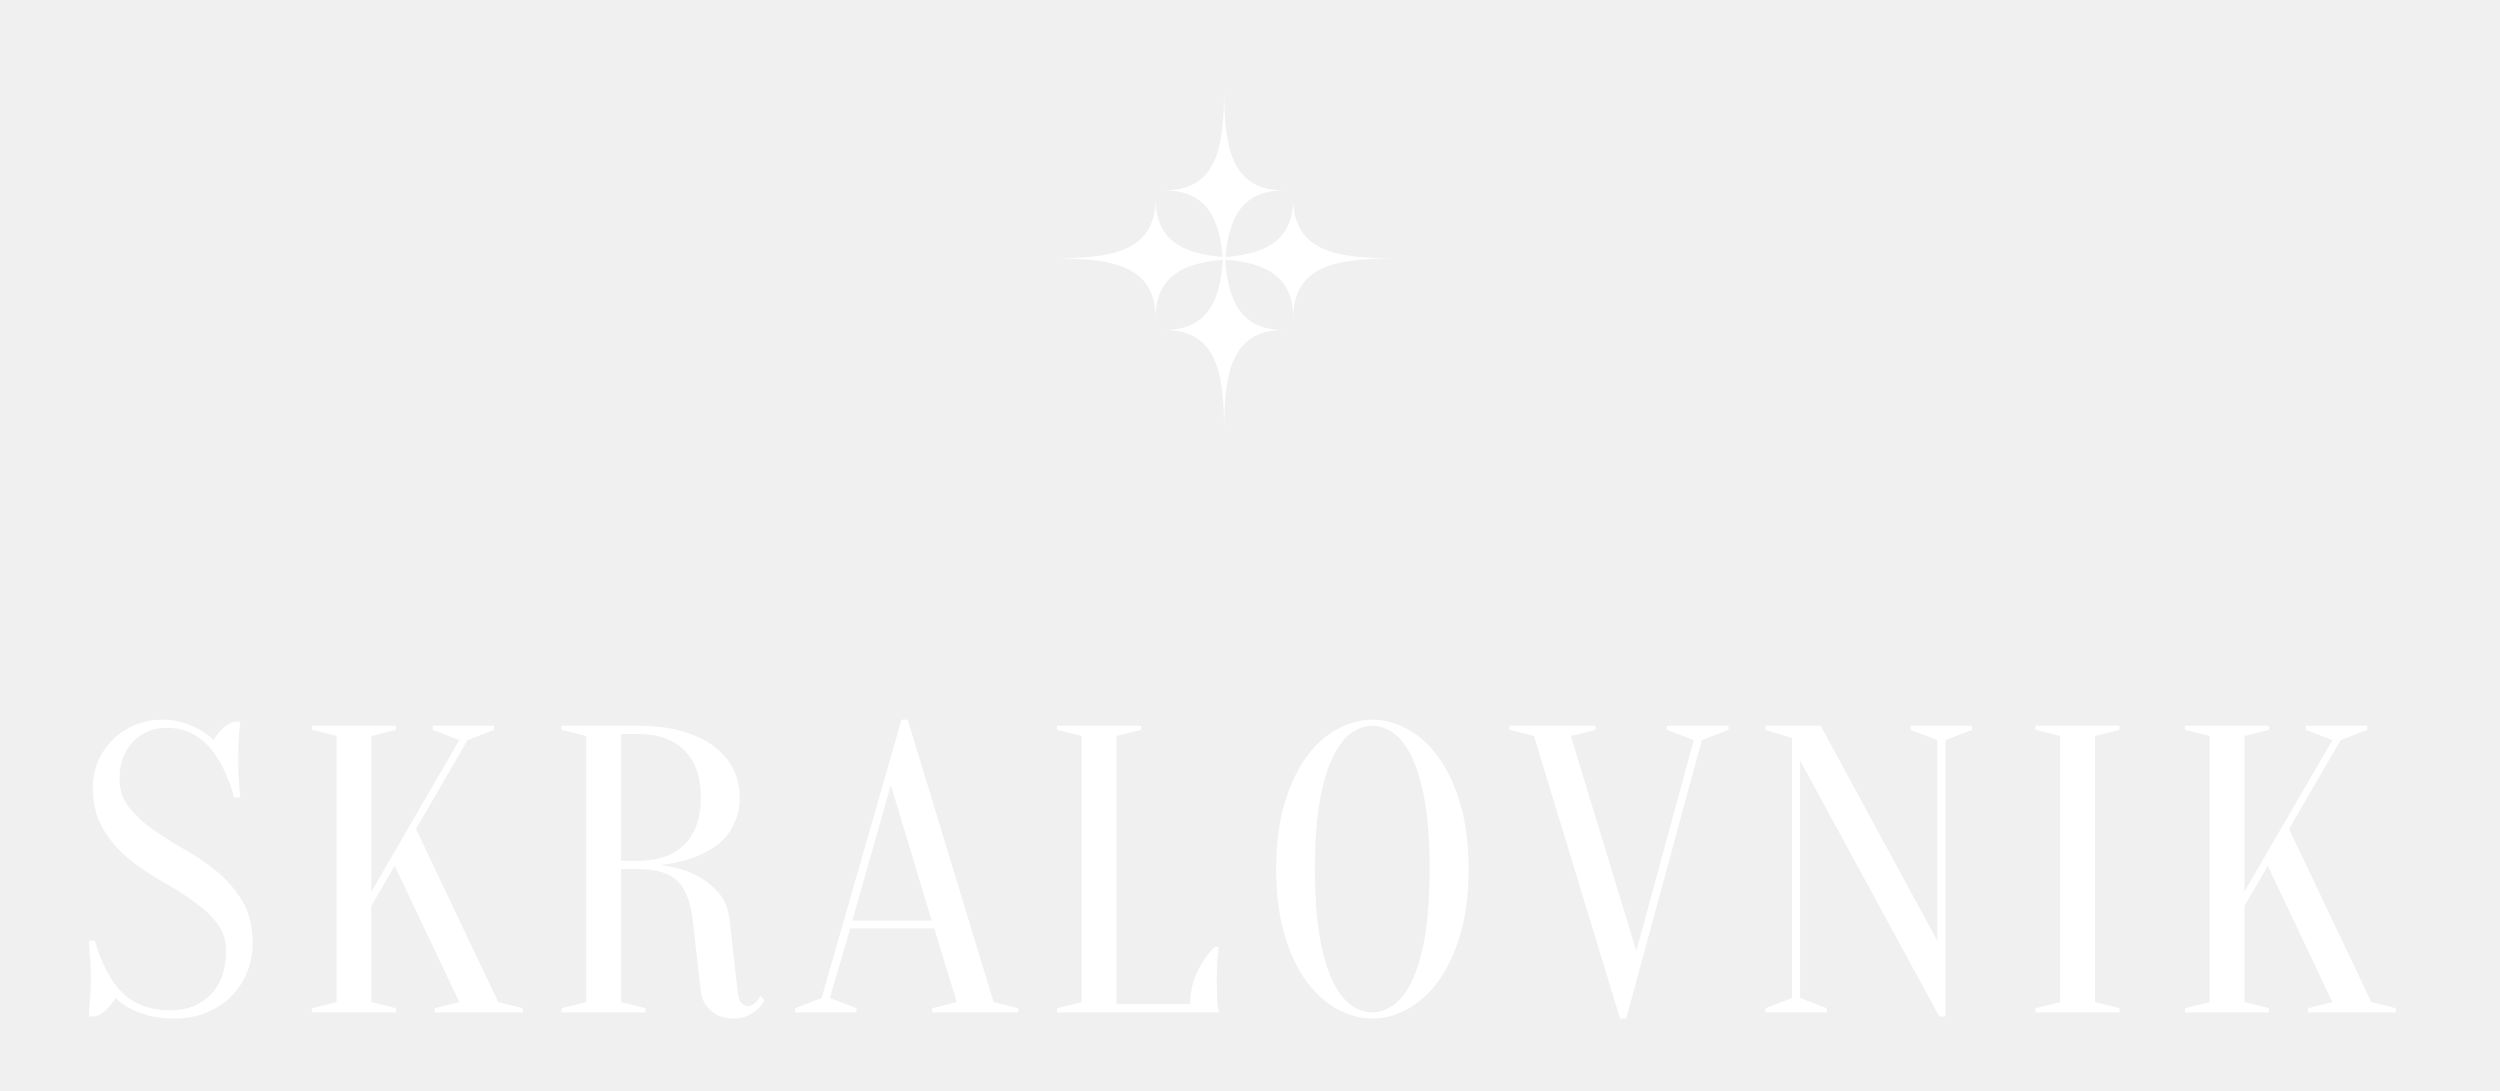
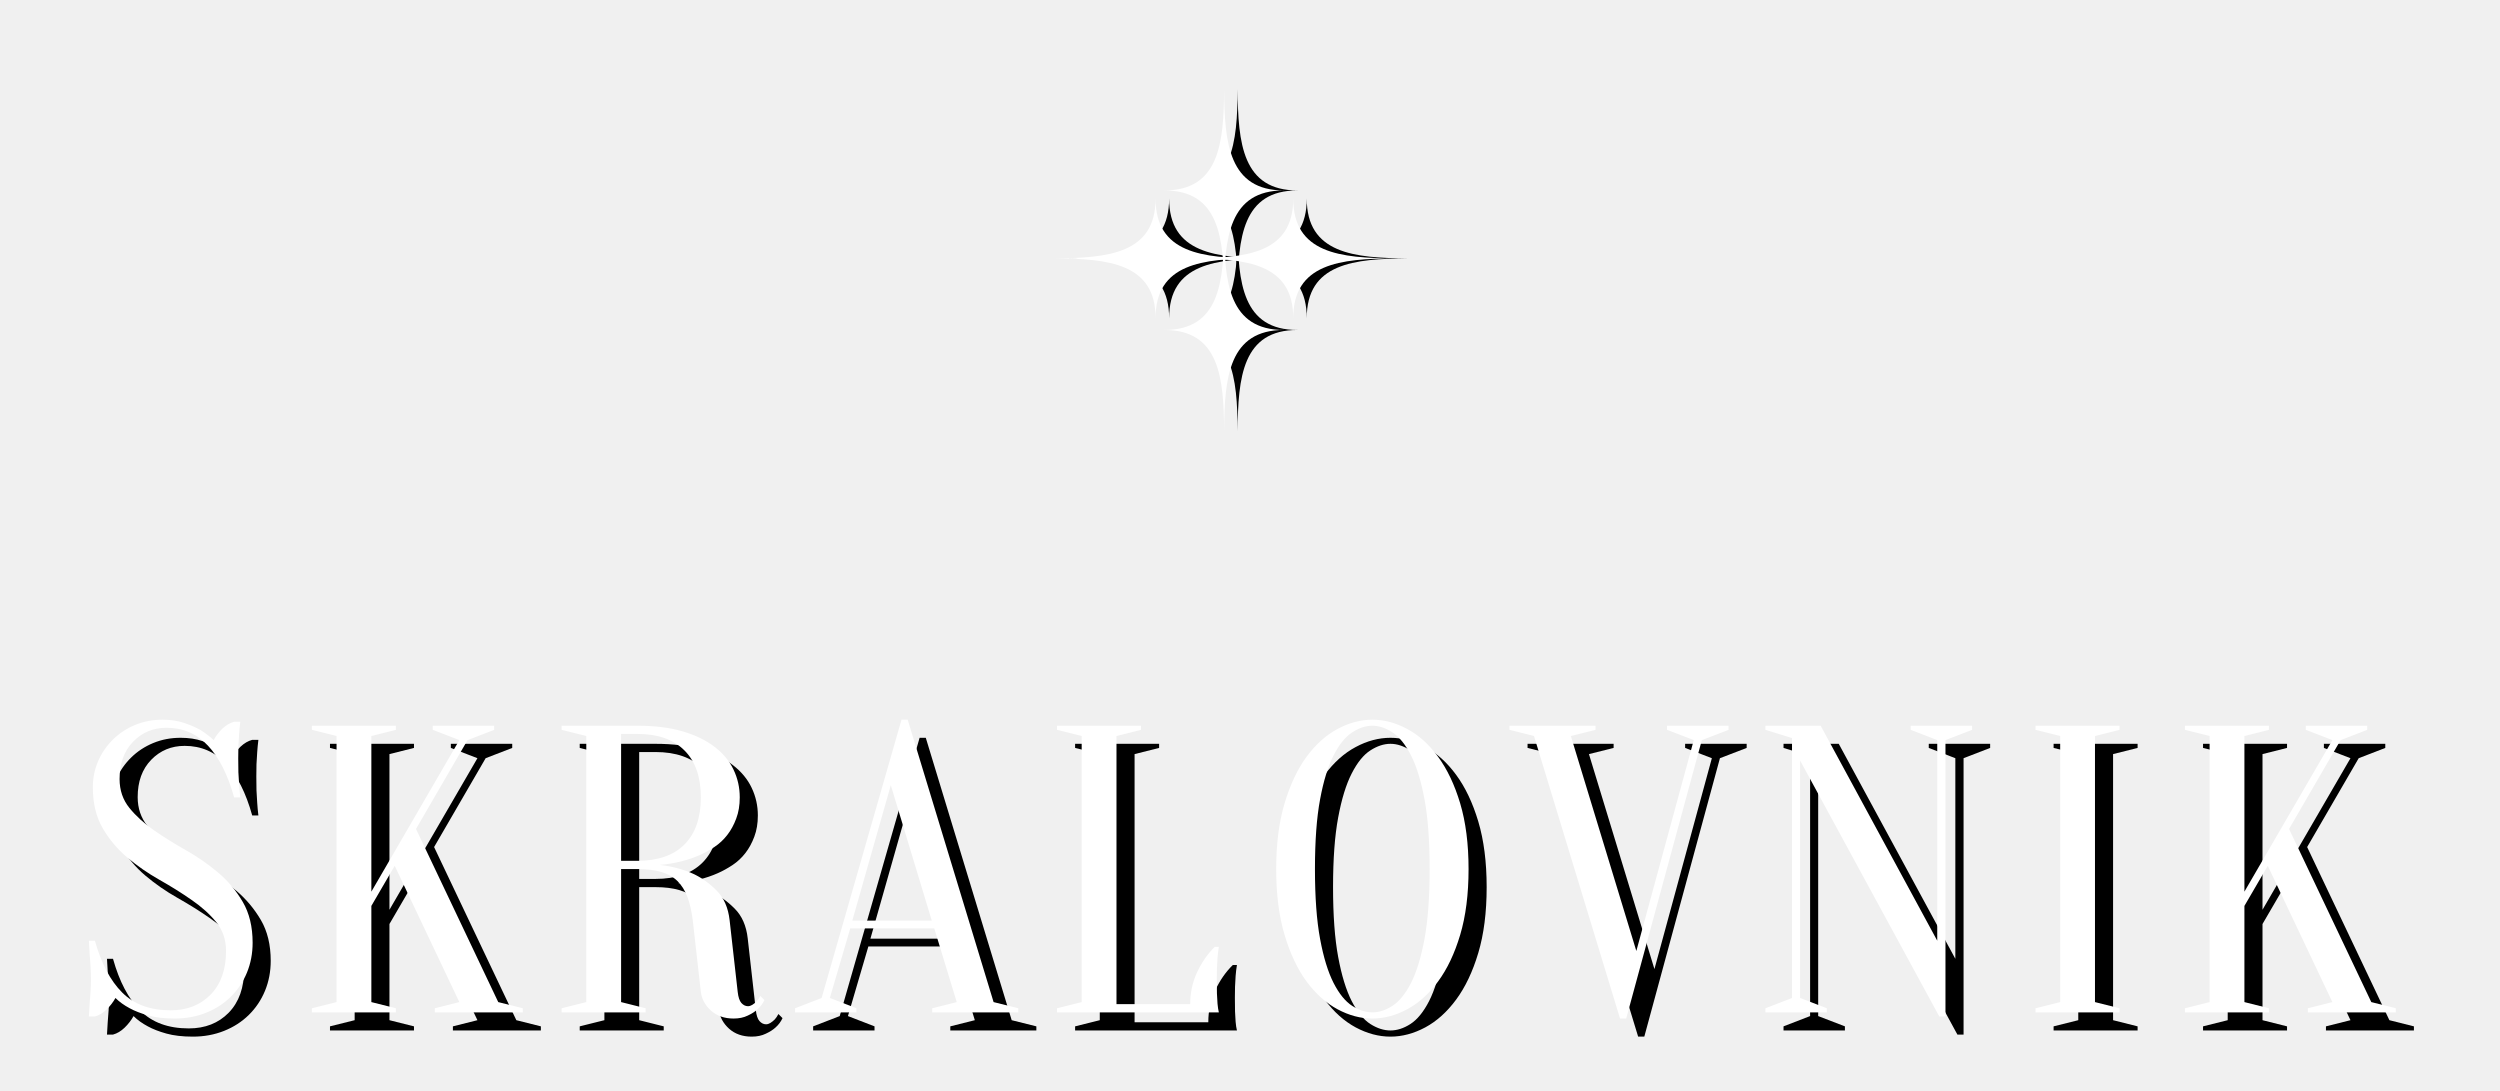
<svg xmlns="http://www.w3.org/2000/svg" zoomAndPan="magnify" viewBox="274 434 266 116" role="img" aria-label="SKRALOVNIK" preserveAspectRatio="xMidYMid meet" version="1.0">
  <defs>
    <g />
    <clipPath id="0a6fced0bb">
      <path d="M 0.199 0 L 809.801 0 L 809.801 1012 L 0.199 1012 Z M 0.199 0 " clip-rule="nonzero" />
    </clipPath>
    <clipPath id="349aa9d150">
      <path d="M 1.949 14.086 L 26.789 14.086 L 26.789 26.91 L 1.949 26.91 Z M 1.949 14.086 " clip-rule="nonzero" />
    </clipPath>
    <clipPath id="3cfd6c6561">
      <path d="M 16.598 14.086 L 41.438 14.086 L 41.438 26.91 L 16.598 26.91 Z M 16.598 14.086 " clip-rule="nonzero" />
    </clipPath>
    <clipPath id="40c18ad779">
      <path d="M 15.266 0.816 L 28.09 0.816 L 28.09 25.66 L 15.266 25.66 Z M 15.266 0.816 " clip-rule="nonzero" />
    </clipPath>
    <clipPath id="d9a8acfe0f">
      <path d="M 15.266 15.664 L 28.09 15.664 L 28.09 40.508 L 15.266 40.508 Z M 15.266 15.664 " clip-rule="nonzero" />
    </clipPath>
    <clipPath id="0571d500e5">
      <path d="M 0.508 14.086 L 25.352 14.086 L 25.352 26.91 L 0.508 26.91 Z M 0.508 14.086 " clip-rule="nonzero" />
    </clipPath>
    <clipPath id="07b56a3985">
      <path d="M 15.156 14.086 L 40 14.086 L 40 26.91 L 15.156 26.91 Z M 15.156 14.086 " clip-rule="nonzero" />
    </clipPath>
    <clipPath id="3be46f2c15">
      <path d="M 13.828 0.816 L 26.648 0.816 L 26.648 25.66 L 13.828 25.66 Z M 13.828 0.816 " clip-rule="nonzero" />
    </clipPath>
    <clipPath id="d53a325b0d">
      <path d="M 13.828 15.664 L 26.648 15.664 L 26.648 40.508 L 13.828 40.508 Z M 13.828 15.664 " clip-rule="nonzero" />
    </clipPath>
    <clipPath id="9dab7be5df">
      <rect x="0" width="42" y="0" height="41" />
    </clipPath>
  </defs>
  <g clip-path="url(#0a6fced0bb)" />
  <g transform="matrix(1, 0, 0, 1, 384, 441)">
    <g clip-path="url(#9dab7be5df)">
-       <g clip-path="url(#349aa9d150)" />
-       <g clip-path="url(#3cfd6c6561)" />
-       <g clip-path="url(#40c18ad779)" />
-       <g clip-path="url(#d9a8acfe0f)" />
+       <g clip-path="url(#349aa9d150)">
+         <path fill="#000000" d="M 25.172 20.492 C 19.414 20.523 14.379 21.02 14.395 26.875 C 14.41 21.02 9.371 20.523 3.613 20.492 C 9.371 20.465 14.41 19.965 14.395 14.109 C 14.379 19.965 19.414 20.465 25.172 20.492 Z M 1.949 20.492 C 2.508 20.492 3.062 20.496 3.613 20.492 C 3.062 20.488 2.508 20.492 1.949 20.492 Z M 26.84 20.492 C 26.277 20.492 25.723 20.488 25.172 20.492 C 25.723 20.496 26.277 20.492 26.84 20.492 Z M 26.84 20.492 " fill-opacity="1" fill-rule="nonzero" />
+       </g>
+       <g clip-path="url(#3cfd6c6561)">
+         <path fill="#000000" d="M 39.82 20.492 C 34.062 20.523 29.023 21.02 29.039 26.875 C 29.059 21.02 24.02 20.523 18.262 20.492 C 24.02 20.465 29.059 19.965 29.039 14.109 C 29.023 19.965 34.062 20.465 39.82 20.492 Z M 16.598 20.492 C 17.156 20.492 17.711 20.496 18.262 20.492 C 17.711 20.488 17.156 20.492 16.598 20.492 Z M 41.484 20.492 C 40.926 20.492 40.371 20.488 39.82 20.492 C 40.371 20.496 40.926 20.492 41.484 20.492 Z M 41.484 20.492 " fill-opacity="1" fill-rule="nonzero" />
+       </g>
+       <g clip-path="url(#40c18ad779)">
+         <path fill="#000000" d="M 21.684 24.043 C 21.656 18.285 21.156 13.246 15.301 13.262 C 21.156 13.277 21.656 8.242 21.684 2.484 C 21.715 8.242 22.211 13.277 28.07 13.262 C 22.211 13.246 21.715 18.285 21.684 24.043 Z M 21.684 0.816 C 21.684 1.379 21.684 1.934 21.684 2.484 C 21.688 1.934 21.688 1.379 21.684 0.816 Z M 21.684 25.707 C 21.688 25.148 21.688 24.594 21.684 24.043 C 21.68 24.594 21.684 25.148 21.684 25.707 Z M 21.684 25.707 " fill-opacity="1" fill-rule="nonzero" />
+       </g>
+       <g clip-path="url(#d9a8acfe0f)">
+         <path fill="#000000" d="M 21.684 38.891 C 21.656 33.133 21.156 28.094 15.301 28.109 C 21.156 28.125 21.656 23.09 21.684 17.332 C 21.715 23.09 22.211 28.125 28.07 28.109 C 22.211 28.094 21.715 33.133 21.684 38.891 Z M 21.684 15.664 C 21.684 16.227 21.684 16.781 21.684 17.332 C 21.688 16.781 21.688 16.227 21.684 15.664 Z M 21.684 40.555 C 21.688 39.996 21.688 39.438 21.684 38.891 C 21.68 39.438 21.684 39.996 21.684 40.555 Z M 21.684 40.555 " fill-opacity="1" fill-rule="nonzero" />
+       </g>
      <g clip-path="url(#0571d500e5)">
        <path fill="#ffffff" d="M 23.734 20.492 C 17.977 20.523 12.938 21.02 12.953 26.875 C 12.969 21.02 7.934 20.523 2.176 20.492 C 7.934 20.465 12.969 19.965 12.953 14.109 C 12.938 19.965 17.977 20.465 23.734 20.492 Z M 0.508 20.492 C 1.07 20.492 1.625 20.496 2.176 20.492 C 1.625 20.488 1.07 20.492 0.508 20.492 Z M 25.398 20.492 C 24.84 20.492 24.285 20.488 23.734 20.492 C 24.285 20.496 24.84 20.492 25.398 20.492 Z M 25.398 20.492 " fill-opacity="1" fill-rule="nonzero" />
      </g>
      <g clip-path="url(#07b56a3985)">
        <path fill="#ffffff" d="M 38.379 20.492 C 32.621 20.523 27.586 21.02 27.602 26.875 C 27.617 21.02 22.582 20.523 16.824 20.492 C 22.582 20.465 27.617 19.965 27.602 14.109 C 27.586 19.965 32.621 20.465 38.379 20.492 Z M 15.156 20.492 C 15.715 20.492 16.273 20.496 16.824 20.492 C 16.273 20.488 15.715 20.492 15.156 20.492 Z M 40.047 20.492 C 39.488 20.492 38.93 20.488 38.379 20.492 C 38.93 20.496 39.488 20.492 40.047 20.492 Z M 40.047 20.492 " fill-opacity="1" fill-rule="nonzero" />
      </g>
      <g clip-path="url(#3be46f2c15)">
        <path fill="#ffffff" d="M 20.246 24.043 C 20.215 18.285 19.719 13.246 13.863 13.262 C 19.719 13.277 20.215 8.242 20.246 2.484 C 20.273 8.242 20.773 13.277 26.629 13.262 C 20.773 13.246 20.273 18.285 20.246 24.043 Z M 20.246 0.816 C 20.246 1.379 20.242 1.934 20.246 2.484 C 20.25 1.934 20.246 1.379 20.246 0.816 Z M 20.246 25.707 C 20.246 25.148 20.25 24.594 20.246 24.043 C 20.242 24.594 20.246 25.148 20.246 25.707 Z M 20.246 25.707 " fill-opacity="1" fill-rule="nonzero" />
      </g>
      <g clip-path="url(#d53a325b0d)">
        <path fill="#ffffff" d="M 20.246 38.891 C 20.215 33.133 19.719 28.094 13.863 28.109 C 19.719 28.125 20.215 23.09 20.246 17.332 C 20.273 23.09 20.773 28.125 26.629 28.109 C 20.773 28.094 20.273 33.133 20.246 38.891 Z M 20.246 15.664 C 20.246 16.227 20.242 16.781 20.246 17.332 C 20.25 16.781 20.246 16.227 20.246 15.664 Z M 20.246 40.555 C 20.246 39.996 20.25 39.438 20.246 38.891 C 20.242 39.438 20.246 39.996 20.246 40.555 Z M 20.246 40.555 " fill-opacity="1" fill-rule="nonzero" />
      </g>
    </g>
  </g>
+   <g fill="#000000" fill-opacity="1">
+     <g transform="translate(283.8518, 543.6418)">
+       <g>
+         <path d="M 4.797 -24.828 C 4.797 -23.641 5.145 -22.613 5.844 -21.75 C 6.539 -20.895 7.41 -20.102 8.453 -19.375 C 9.492 -18.656 10.629 -17.945 11.859 -17.25 C 13.098 -16.551 14.238 -15.758 15.281 -14.875 C 16.332 -13.988 17.207 -12.945 17.906 -11.75 C 18.602 -10.562 18.953 -9.113 18.953 -7.406 C 18.953 -6.27 18.75 -5.207 18.344 -4.219 C 17.938 -3.238 17.363 -2.383 16.625 -1.656 C 15.883 -0.926 15.004 -0.359 13.984 0.047 C 12.961 0.453 11.859 0.656 10.672 0.656 C 9.566 0.656 8.625 0.547 7.844 0.328 C 7.062 0.109 6.406 -0.145 5.875 -0.438 C 5.27 -0.758 4.766 -1.125 4.359 -1.531 C 4.117 -1.094 3.801 -0.68 3.406 -0.297 C 3.02 0.074 2.609 0.32 2.172 0.438 L 1.531 0.438 C 1.551 0.031 1.578 -0.406 1.609 -0.875 C 1.641 -1.25 1.672 -1.664 1.703 -2.125 C 1.734 -2.594 1.75 -3.047 1.75 -3.484 C 1.75 -3.973 1.734 -4.457 1.703 -4.938 C 1.672 -5.414 1.641 -5.859 1.609 -6.266 C 1.578 -6.734 1.551 -7.188 1.531 -7.625 L 2.172 -7.625 C 2.848 -5.207 3.816 -3.367 5.078 -2.109 C 6.336 -0.848 8.055 -0.219 10.234 -0.219 C 11.973 -0.219 13.391 -0.773 14.484 -1.891 C 15.578 -3.016 16.125 -4.562 16.125 -6.531 C 16.125 -7.727 15.773 -8.754 15.078 -9.609 C 14.379 -10.461 13.504 -11.25 12.453 -11.969 C 11.41 -12.695 10.27 -13.41 9.031 -14.109 C 7.801 -14.805 6.66 -15.598 5.609 -16.484 C 4.566 -17.367 3.695 -18.406 3 -19.594 C 2.301 -20.789 1.953 -22.242 1.953 -23.953 C 1.953 -24.941 2.141 -25.867 2.516 -26.734 C 2.898 -27.609 3.426 -28.375 4.094 -29.031 C 4.758 -29.688 5.539 -30.203 6.438 -30.578 C 7.344 -30.953 8.316 -31.141 9.359 -31.141 C 10.234 -31.141 11.004 -31.023 11.672 -30.797 C 12.336 -30.566 12.906 -30.32 13.375 -30.062 C 13.895 -29.738 14.375 -29.375 14.812 -28.969 C 15.039 -29.406 15.348 -29.812 15.734 -30.188 C 16.129 -30.562 16.547 -30.805 16.984 -30.922 L 17.641 -30.922 C 17.586 -30.492 17.547 -30.062 17.516 -29.625 C 17.484 -29.219 17.457 -28.785 17.438 -28.328 C 17.426 -27.879 17.422 -27.441 17.422 -27.016 C 17.422 -26.516 17.426 -26.023 17.438 -25.547 C 17.457 -25.066 17.484 -24.625 17.516 -24.219 C 17.547 -23.758 17.586 -23.312 17.641 -22.875 L 16.984 -22.875 C 16.316 -25.281 15.391 -27.113 14.203 -28.375 C 13.016 -29.645 11.547 -30.281 9.797 -30.281 C 8.379 -30.281 7.191 -29.785 6.234 -28.797 C 5.273 -27.805 4.797 -26.484 4.797 -24.828 Z M 4.797 -24.828 " />
+       </g>
+     </g>
+   </g>
+   <g fill="#000000" fill-opacity="1">
+     <g transform="translate(307.1571, 543.6418)">
+       <g>
+         <path d="M 8.281 -11.328 L 8.281 -1.094 L 10.891 -0.438 L 10.891 0 L 1.953 0 L 1.953 -0.438 L 4.578 -1.094 L 4.578 -29.406 L 1.953 -30.062 L 1.953 -30.5 L 10.891 -30.5 L 10.891 -30.062 L 8.281 -29.406 L 8.281 -12.844 L 17.641 -28.969 L 14.812 -30.062 L 14.812 -30.5 L 21.344 -30.5 L 21.344 -30.062 L 18.516 -28.969 L 13.031 -19.516 L 21.781 -1.094 L 24.391 -0.438 L 24.391 0 L 15.031 0 L 15.031 -0.438 L 17.641 -1.094 L 10.766 -15.594 Z M 8.281 -11.328 " />
+       </g>
+     </g>
+   </g>
+   <g fill="#000000" fill-opacity="1">
+     <g transform="translate(333.7294, 543.6418)">
+       <g>
+         <path d="M 10.016 -30.5 C 11.879 -30.5 13.492 -30.297 14.859 -29.891 C 16.223 -29.484 17.352 -28.93 18.25 -28.234 C 19.156 -27.535 19.82 -26.727 20.25 -25.812 C 20.688 -24.895 20.906 -23.914 20.906 -22.875 C 20.906 -22.031 20.781 -21.281 20.531 -20.625 C 20.289 -19.969 19.973 -19.383 19.578 -18.875 C 19.191 -18.375 18.734 -17.945 18.203 -17.594 C 17.68 -17.25 17.16 -16.961 16.641 -16.734 C 15.391 -16.18 13.984 -15.832 12.422 -15.688 C 13.691 -15.539 14.852 -15.234 15.906 -14.766 C 16.801 -14.359 17.641 -13.766 18.422 -12.984 C 19.211 -12.203 19.68 -11.141 19.828 -9.797 L 20.688 -2.172 C 20.75 -1.617 20.879 -1.227 21.078 -1 C 21.285 -0.77 21.52 -0.656 21.781 -0.656 C 21.926 -0.656 22.078 -0.703 22.234 -0.797 C 22.398 -0.898 22.555 -1.023 22.703 -1.172 C 22.836 -1.316 22.969 -1.508 23.094 -1.75 L 23.531 -1.312 C 23.352 -0.926 23.102 -0.594 22.781 -0.312 C 22.52 -0.07 22.176 0.145 21.75 0.344 C 21.332 0.551 20.832 0.656 20.25 0.656 C 19.27 0.656 18.469 0.371 17.844 -0.188 C 17.219 -0.758 16.859 -1.422 16.766 -2.172 L 15.906 -9.797 C 15.781 -10.785 15.586 -11.617 15.328 -12.297 C 15.066 -12.984 14.711 -13.547 14.266 -13.984 C 13.816 -14.422 13.242 -14.738 12.547 -14.938 C 11.848 -15.145 11.004 -15.25 10.016 -15.25 L 8.281 -15.25 L 8.281 -1.094 L 10.891 -0.438 L 10.891 0 L 1.953 0 L 1.953 -0.438 L 4.578 -1.094 L 4.578 -29.406 L 1.953 -30.062 L 1.953 -30.5 Z M 16.766 -22.875 C 16.766 -25.051 16.18 -26.719 15.016 -27.875 C 13.859 -29.039 12.191 -29.625 10.016 -29.625 L 8.281 -29.625 L 8.281 -16.125 L 10.016 -16.125 C 12.191 -16.125 13.859 -16.703 15.016 -17.859 C 16.18 -19.023 16.766 -20.695 16.766 -22.875 Z M 16.766 -22.875 " />
+       </g>
+     </g>
+   </g>
+   <g fill="#000000" fill-opacity="1">
+     <g transform="translate(360.7374, 543.6418)">
+       <g>
+         <path d="M 14.594 -8.938 L 5.656 -8.938 L 3.484 -1.531 L 6.312 -0.438 L 6.312 0 L -0.219 0 L -0.219 -0.438 L 2.609 -1.531 L 11.109 -31.141 L 11.766 -31.141 L 20.906 -1.094 L 23.531 -0.438 L 23.531 0 L 14.375 0 L 14.375 -0.438 L 16.984 -1.094 Z M 5.875 -9.766 L 14.328 -9.766 L 9.969 -24.172 Z M 5.875 -9.766 " />
+       </g>
+     </g>
+   </g>
+   <g fill="#000000" fill-opacity="1">
+     <g transform="translate(386.4385, 543.6418)">
+       <g>
+         <path d="M 8.281 -0.875 L 16.125 -0.875 C 16.125 -2.094 16.367 -3.223 16.859 -4.266 C 17.348 -5.316 17.973 -6.219 18.734 -6.969 L 19.172 -6.969 C 19.109 -6.594 19.062 -6.203 19.031 -5.797 C 19.008 -5.441 18.988 -5.062 18.969 -4.656 C 18.957 -4.25 18.953 -3.859 18.953 -3.484 C 18.953 -2.93 18.957 -2.441 18.969 -2.016 C 18.988 -1.598 19.008 -1.234 19.031 -0.922 C 19.062 -0.566 19.109 -0.258 19.172 0 L 1.953 0 L 1.953 -0.438 L 4.578 -1.094 L 4.578 -29.406 L 1.953 -30.062 L 1.953 -30.5 L 10.891 -30.5 L 10.891 -30.062 L 8.281 -29.406 Z M 8.281 -0.875 " />
+       </g>
+     </g>
+   </g>
+   <g fill="#000000" fill-opacity="1">
+     <g transform="translate(409.9616, 543.6418)">
+       <g>
+         <path d="M 22.219 -15.25 C 22.219 -12.57 21.922 -10.238 21.328 -8.25 C 20.734 -6.258 19.945 -4.602 18.969 -3.281 C 18 -1.969 16.906 -0.984 15.688 -0.328 C 14.469 0.324 13.234 0.656 11.984 0.656 C 10.734 0.656 9.5 0.324 8.281 -0.328 C 7.062 -0.984 5.961 -1.969 4.984 -3.281 C 4.016 -4.602 3.234 -6.258 2.641 -8.25 C 2.047 -10.238 1.75 -12.57 1.75 -15.25 C 1.75 -17.914 2.047 -20.242 2.641 -22.234 C 3.234 -24.223 4.016 -25.879 4.984 -27.203 C 5.961 -28.523 7.062 -29.508 8.281 -30.156 C 9.5 -30.812 10.734 -31.141 11.984 -31.141 C 13.234 -31.141 14.469 -30.812 15.688 -30.156 C 16.906 -29.508 18 -28.523 18.969 -27.203 C 19.945 -25.879 20.734 -24.223 21.328 -22.234 C 21.922 -20.242 22.219 -17.914 22.219 -15.25 Z M 18.078 -15.25 C 18.078 -18.238 17.895 -20.711 17.531 -22.672 C 17.164 -24.629 16.688 -26.188 16.094 -27.344 C 15.5 -28.508 14.836 -29.328 14.109 -29.797 C 13.391 -30.266 12.68 -30.5 11.984 -30.5 C 11.285 -30.5 10.57 -30.266 9.844 -29.797 C 9.113 -29.328 8.453 -28.508 7.859 -27.344 C 7.266 -26.188 6.785 -24.629 6.422 -22.672 C 6.055 -20.711 5.875 -18.238 5.875 -15.25 C 5.875 -12.258 6.055 -9.781 6.422 -7.812 C 6.785 -5.852 7.266 -4.289 7.859 -3.125 C 8.453 -1.969 9.113 -1.156 9.844 -0.688 C 10.57 -0.227 11.285 0 11.984 0 C 12.68 0 13.391 -0.227 14.109 -0.688 C 14.836 -1.156 15.5 -1.969 16.094 -3.125 C 16.688 -4.289 17.164 -5.852 17.531 -7.812 C 17.895 -9.781 18.078 -12.258 18.078 -15.25 Z M 18.078 -15.25 " />
+       </g>
+     </g>
+   </g>
+   <g fill="#000000" fill-opacity="1">
+     <g transform="translate(436.9696, 543.6418)">
+       <g>
+         <path d="M -0.438 -30.062 L -0.438 -30.5 L 8.719 -30.5 L 8.719 -30.062 L 6.094 -29.406 L 13.062 -6.531 L 19.172 -28.969 L 16.328 -30.062 L 16.328 -30.5 L 22.875 -30.5 L 22.875 -30.062 L 20.031 -28.969 L 11.984 0.656 L 11.328 0.656 L 2.172 -29.406 Z M -0.438 -30.062 " />
+       </g>
+     </g>
+   </g>
+   <g fill="#000000" fill-opacity="1">
+     <g transform="translate(462.0173, 543.6418)">
+       <g>
+         <path d="M 20.031 -28.969 L 17.203 -30.062 L 17.203 -30.5 L 23.734 -30.5 L 23.734 -30.062 L 20.906 -28.969 L 20.906 0.438 L 20.25 0.438 L 5.438 -26.797 L 5.438 -1.531 L 8.281 -0.438 L 8.281 0 L 1.75 0 L 1.75 -0.438 L 4.578 -1.531 L 4.578 -29.188 L 1.75 -30.062 L 1.75 -30.5 L 7.625 -30.5 L 20.031 -7.625 Z M 20.031 -28.969 " />
+       </g>
+     </g>
+   </g>
+   <g fill="#000000" fill-opacity="1">
+     <g transform="translate(490.5499, 543.6418)">
+       <g>
+         <path d="M 8.281 -1.094 L 10.891 -0.438 L 10.891 0 L 1.953 0 L 1.953 -0.438 L 4.578 -1.094 L 4.578 -29.406 L 1.953 -30.062 L 1.953 -30.5 L 10.891 -30.5 L 10.891 -30.062 L 8.281 -29.406 Z M 8.281 -1.094 " />
+       </g>
+     </g>
+   </g>
+   <g fill="#000000" fill-opacity="1">
+     <g transform="translate(506.4499, 543.6418)">
+       <g>
+         <path d="M 8.281 -11.328 L 8.281 -1.094 L 10.891 -0.438 L 10.891 0 L 1.953 0 L 1.953 -0.438 L 4.578 -1.094 L 4.578 -29.406 L 1.953 -30.062 L 1.953 -30.5 L 10.891 -30.5 L 10.891 -30.062 L 8.281 -29.406 L 8.281 -12.844 L 17.641 -28.969 L 14.812 -30.062 L 14.812 -30.5 L 21.344 -30.5 L 21.344 -30.062 L 18.516 -28.969 L 13.031 -19.516 L 21.781 -1.094 L 24.391 -0.438 L 24.391 0 L 15.031 0 L 15.031 -0.438 L 17.641 -1.094 L 10.766 -15.594 Z M 8.281 -11.328 " />
+       </g>
+     </g>
+   </g>
  <g fill="#ffffff" fill-opacity="1">
    <g transform="translate(281.9263, 541.7164)">
      <g>
        <path d="M 4.797 -24.828 C 4.797 -23.641 5.145 -22.613 5.844 -21.75 C 6.539 -20.895 7.41 -20.102 8.453 -19.375 C 9.492 -18.656 10.629 -17.945 11.859 -17.25 C 13.098 -16.551 14.238 -15.758 15.281 -14.875 C 16.332 -13.988 17.207 -12.945 17.906 -11.75 C 18.602 -10.562 18.953 -9.113 18.953 -7.406 C 18.953 -6.27 18.75 -5.207 18.344 -4.219 C 17.938 -3.238 17.363 -2.383 16.625 -1.656 C 15.883 -0.926 15.004 -0.359 13.984 0.047 C 12.961 0.453 11.859 0.656 10.672 0.656 C 9.566 0.656 8.625 0.547 7.844 0.328 C 7.062 0.109 6.406 -0.145 5.875 -0.438 C 5.27 -0.758 4.766 -1.125 4.359 -1.531 C 4.117 -1.094 3.801 -0.68 3.406 -0.297 C 3.02 0.074 2.609 0.32 2.172 0.438 L 1.531 0.438 C 1.551 0.031 1.578 -0.406 1.609 -0.875 C 1.641 -1.25 1.672 -1.664 1.703 -2.125 C 1.734 -2.594 1.75 -3.047 1.75 -3.484 C 1.75 -3.973 1.734 -4.457 1.703 -4.938 C 1.672 -5.414 1.641 -5.859 1.609 -6.266 C 1.578 -6.734 1.551 -7.188 1.531 -7.625 L 2.172 -7.625 C 2.848 -5.207 3.816 -3.367 5.078 -2.109 C 6.336 -0.848 8.055 -0.219 10.234 -0.219 C 11.973 -0.219 13.391 -0.773 14.484 -1.891 C 15.578 -3.016 16.125 -4.562 16.125 -6.531 C 16.125 -7.727 15.773 -8.754 15.078 -9.609 C 14.379 -10.461 13.504 -11.25 12.453 -11.969 C 11.41 -12.695 10.27 -13.41 9.031 -14.109 C 7.801 -14.805 6.66 -15.598 5.609 -16.484 C 4.566 -17.367 3.695 -18.406 3 -19.594 C 2.301 -20.789 1.953 -22.242 1.953 -23.953 C 1.953 -24.941 2.141 -25.867 2.516 -26.734 C 2.898 -27.609 3.426 -28.375 4.094 -29.031 C 4.758 -29.688 5.539 -30.203 6.438 -30.578 C 7.344 -30.953 8.316 -31.141 9.359 -31.141 C 10.234 -31.141 11.004 -31.023 11.672 -30.797 C 12.336 -30.566 12.906 -30.32 13.375 -30.062 C 13.895 -29.738 14.375 -29.375 14.812 -28.969 C 15.039 -29.406 15.348 -29.812 15.734 -30.188 C 16.129 -30.562 16.547 -30.805 16.984 -30.922 L 17.641 -30.922 C 17.586 -30.492 17.547 -30.062 17.516 -29.625 C 17.484 -29.219 17.457 -28.785 17.438 -28.328 C 17.426 -27.879 17.422 -27.441 17.422 -27.016 C 17.422 -26.516 17.426 -26.023 17.438 -25.547 C 17.457 -25.066 17.484 -24.625 17.516 -24.219 C 17.547 -23.758 17.586 -23.312 17.641 -22.875 L 16.984 -22.875 C 16.316 -25.281 15.391 -27.113 14.203 -28.375 C 13.016 -29.645 11.547 -30.281 9.797 -30.281 C 8.379 -30.281 7.191 -29.785 6.234 -28.797 C 5.273 -27.805 4.797 -26.484 4.797 -24.828 Z M 4.797 -24.828 " />
      </g>
    </g>
  </g>
  <g fill="#ffffff" fill-opacity="1">
    <g transform="translate(305.2316, 541.7164)">
      <g>
        <path d="M 8.281 -11.328 L 8.281 -1.094 L 10.891 -0.438 L 10.891 0 L 1.953 0 L 1.953 -0.438 L 4.578 -1.094 L 4.578 -29.406 L 1.953 -30.062 L 1.953 -30.5 L 10.891 -30.5 L 10.891 -30.062 L 8.281 -29.406 L 8.281 -12.844 L 17.641 -28.969 L 14.812 -30.062 L 14.812 -30.5 L 21.344 -30.5 L 21.344 -30.062 L 18.516 -28.969 L 13.031 -19.516 L 21.781 -1.094 L 24.391 -0.438 L 24.391 0 L 15.031 0 L 15.031 -0.438 L 17.641 -1.094 L 10.766 -15.594 Z M 8.281 -11.328 " />
      </g>
    </g>
  </g>
  <g fill="#ffffff" fill-opacity="1">
    <g transform="translate(331.804, 541.7164)">
      <g>
        <path d="M 10.016 -30.5 C 11.879 -30.5 13.492 -30.297 14.859 -29.891 C 16.223 -29.484 17.352 -28.93 18.25 -28.234 C 19.156 -27.535 19.82 -26.727 20.25 -25.812 C 20.688 -24.895 20.906 -23.914 20.906 -22.875 C 20.906 -22.031 20.781 -21.281 20.531 -20.625 C 20.289 -19.969 19.973 -19.383 19.578 -18.875 C 19.191 -18.375 18.734 -17.945 18.203 -17.594 C 17.68 -17.25 17.16 -16.961 16.641 -16.734 C 15.391 -16.18 13.984 -15.832 12.422 -15.688 C 13.691 -15.539 14.852 -15.234 15.906 -14.766 C 16.801 -14.359 17.641 -13.766 18.422 -12.984 C 19.211 -12.203 19.68 -11.141 19.828 -9.797 L 20.688 -2.172 C 20.75 -1.617 20.879 -1.227 21.078 -1 C 21.285 -0.77 21.52 -0.656 21.781 -0.656 C 21.926 -0.656 22.078 -0.703 22.234 -0.797 C 22.398 -0.898 22.555 -1.023 22.703 -1.172 C 22.836 -1.316 22.969 -1.508 23.094 -1.75 L 23.531 -1.312 C 23.352 -0.926 23.102 -0.594 22.781 -0.312 C 22.52 -0.07 22.176 0.145 21.75 0.344 C 21.332 0.551 20.832 0.656 20.25 0.656 C 19.27 0.656 18.469 0.371 17.844 -0.188 C 17.219 -0.758 16.859 -1.422 16.766 -2.172 L 15.906 -9.797 C 15.781 -10.785 15.586 -11.617 15.328 -12.297 C 15.066 -12.984 14.711 -13.547 14.266 -13.984 C 13.816 -14.422 13.242 -14.738 12.547 -14.938 C 11.848 -15.145 11.004 -15.25 10.016 -15.25 L 8.281 -15.25 L 8.281 -1.094 L 10.891 -0.438 L 10.891 0 L 1.953 0 L 1.953 -0.438 L 4.578 -1.094 L 4.578 -29.406 L 1.953 -30.062 L 1.953 -30.5 Z M 16.766 -22.875 C 16.766 -25.051 16.18 -26.719 15.016 -27.875 C 13.859 -29.039 12.191 -29.625 10.016 -29.625 L 8.281 -29.625 L 8.281 -16.125 L 10.016 -16.125 C 12.191 -16.125 13.859 -16.703 15.016 -17.859 C 16.18 -19.023 16.766 -20.695 16.766 -22.875 Z M 16.766 -22.875 " />
      </g>
    </g>
  </g>
  <g fill="#ffffff" fill-opacity="1">
    <g transform="translate(358.812, 541.7164)">
      <g>
        <path d="M 14.594 -8.938 L 5.656 -8.938 L 3.484 -1.531 L 6.312 -0.438 L 6.312 0 L -0.219 0 L -0.219 -0.438 L 2.609 -1.531 L 11.109 -31.141 L 11.766 -31.141 L 20.906 -1.094 L 23.531 -0.438 L 23.531 0 L 14.375 0 L 14.375 -0.438 L 16.984 -1.094 Z M 5.875 -9.766 L 14.328 -9.766 L 9.969 -24.172 Z M 5.875 -9.766 " />
      </g>
    </g>
  </g>
  <g fill="#ffffff" fill-opacity="1">
    <g transform="translate(384.5131, 541.7164)">
      <g>
        <path d="M 8.281 -0.875 L 16.125 -0.875 C 16.125 -2.094 16.367 -3.223 16.859 -4.266 C 17.348 -5.316 17.973 -6.219 18.734 -6.969 L 19.172 -6.969 C 19.109 -6.594 19.062 -6.203 19.031 -5.797 C 19.008 -5.441 18.988 -5.062 18.969 -4.656 C 18.957 -4.25 18.953 -3.859 18.953 -3.484 C 18.953 -2.93 18.957 -2.441 18.969 -2.016 C 18.988 -1.598 19.008 -1.234 19.031 -0.922 C 19.062 -0.566 19.109 -0.258 19.172 0 L 1.953 0 L 1.953 -0.438 L 4.578 -1.094 L 4.578 -29.406 L 1.953 -30.062 L 1.953 -30.5 L 10.891 -30.5 L 10.891 -30.062 L 8.281 -29.406 Z M 8.281 -0.875 " />
      </g>
    </g>
  </g>
  <g fill="#ffffff" fill-opacity="1">
    <g transform="translate(408.0362, 541.7164)">
      <g>
        <path d="M 22.219 -15.25 C 22.219 -12.57 21.922 -10.238 21.328 -8.25 C 20.734 -6.258 19.945 -4.602 18.969 -3.281 C 18 -1.969 16.906 -0.984 15.688 -0.328 C 14.469 0.324 13.234 0.656 11.984 0.656 C 10.734 0.656 9.5 0.324 8.281 -0.328 C 7.062 -0.984 5.961 -1.969 4.984 -3.281 C 4.016 -4.602 3.234 -6.258 2.641 -8.25 C 2.047 -10.238 1.75 -12.57 1.75 -15.25 C 1.75 -17.914 2.047 -20.242 2.641 -22.234 C 3.234 -24.223 4.016 -25.879 4.984 -27.203 C 5.961 -28.523 7.062 -29.508 8.281 -30.156 C 9.5 -30.812 10.734 -31.141 11.984 -31.141 C 13.234 -31.141 14.469 -30.812 15.688 -30.156 C 16.906 -29.508 18 -28.523 18.969 -27.203 C 19.945 -25.879 20.734 -24.223 21.328 -22.234 C 21.922 -20.242 22.219 -17.914 22.219 -15.25 Z M 18.078 -15.25 C 18.078 -18.238 17.895 -20.711 17.531 -22.672 C 17.164 -24.629 16.688 -26.188 16.094 -27.344 C 15.5 -28.508 14.836 -29.328 14.109 -29.797 C 13.391 -30.266 12.68 -30.5 11.984 -30.5 C 11.285 -30.5 10.57 -30.266 9.844 -29.797 C 9.113 -29.328 8.453 -28.508 7.859 -27.344 C 7.266 -26.188 6.785 -24.629 6.422 -22.672 C 6.055 -20.711 5.875 -18.238 5.875 -15.25 C 5.875 -12.258 6.055 -9.781 6.422 -7.812 C 6.785 -5.852 7.266 -4.289 7.859 -3.125 C 8.453 -1.969 9.113 -1.156 9.844 -0.688 C 10.57 -0.227 11.285 0 11.984 0 C 12.68 0 13.391 -0.227 14.109 -0.688 C 14.836 -1.156 15.5 -1.969 16.094 -3.125 C 16.688 -4.289 17.164 -5.852 17.531 -7.812 C 17.895 -9.781 18.078 -12.258 18.078 -15.25 Z M 18.078 -15.25 " />
      </g>
    </g>
  </g>
  <g fill="#ffffff" fill-opacity="1">
    <g transform="translate(435.0442, 541.7164)">
      <g>
        <path d="M -0.438 -30.062 L -0.438 -30.5 L 8.719 -30.5 L 8.719 -30.062 L 6.094 -29.406 L 13.062 -6.531 L 19.172 -28.969 L 16.328 -30.062 L 16.328 -30.5 L 22.875 -30.5 L 22.875 -30.062 L 20.031 -28.969 L 11.984 0.656 L 11.328 0.656 L 2.172 -29.406 Z M -0.438 -30.062 " />
      </g>
    </g>
  </g>
  <g fill="#ffffff" fill-opacity="1">
    <g transform="translate(460.0919, 541.7164)">
      <g>
        <path d="M 20.031 -28.969 L 17.203 -30.062 L 17.203 -30.5 L 23.734 -30.5 L 23.734 -30.062 L 20.906 -28.969 L 20.906 0.438 L 20.25 0.438 L 5.438 -26.797 L 5.438 -1.531 L 8.281 -0.438 L 8.281 0 L 1.75 0 L 1.75 -0.438 L 4.578 -1.531 L 4.578 -29.188 L 1.75 -30.062 L 1.75 -30.5 L 7.625 -30.5 L 20.031 -7.625 Z M 20.031 -28.969 " />
      </g>
    </g>
  </g>
  <g fill="#ffffff" fill-opacity="1">
    <g transform="translate(488.6245, 541.7164)">
      <g>
        <path d="M 8.281 -1.094 L 10.891 -0.438 L 10.891 0 L 1.953 0 L 1.953 -0.438 L 4.578 -1.094 L 4.578 -29.406 L 1.953 -30.062 L 1.953 -30.5 L 10.891 -30.5 L 10.891 -30.062 L 8.281 -29.406 Z M 8.281 -1.094 " />
      </g>
    </g>
  </g>
  <g fill="#ffffff" fill-opacity="1">
    <g transform="translate(504.5245, 541.7164)">
      <g>
        <path d="M 8.281 -11.328 L 8.281 -1.094 L 10.891 -0.438 L 10.891 0 L 1.953 0 L 1.953 -0.438 L 4.578 -1.094 L 4.578 -29.406 L 1.953 -30.062 L 1.953 -30.5 L 10.891 -30.5 L 10.891 -30.062 L 8.281 -29.406 L 8.281 -12.844 L 17.641 -28.969 L 14.812 -30.062 L 14.812 -30.5 L 21.344 -30.5 L 21.344 -30.062 L 18.516 -28.969 L 13.031 -19.516 L 21.781 -1.094 L 24.391 -0.438 L 24.391 0 L 15.031 0 L 15.031 -0.438 L 17.641 -1.094 L 10.766 -15.594 Z M 8.281 -11.328 " />
      </g>
    </g>
  </g>
</svg>
